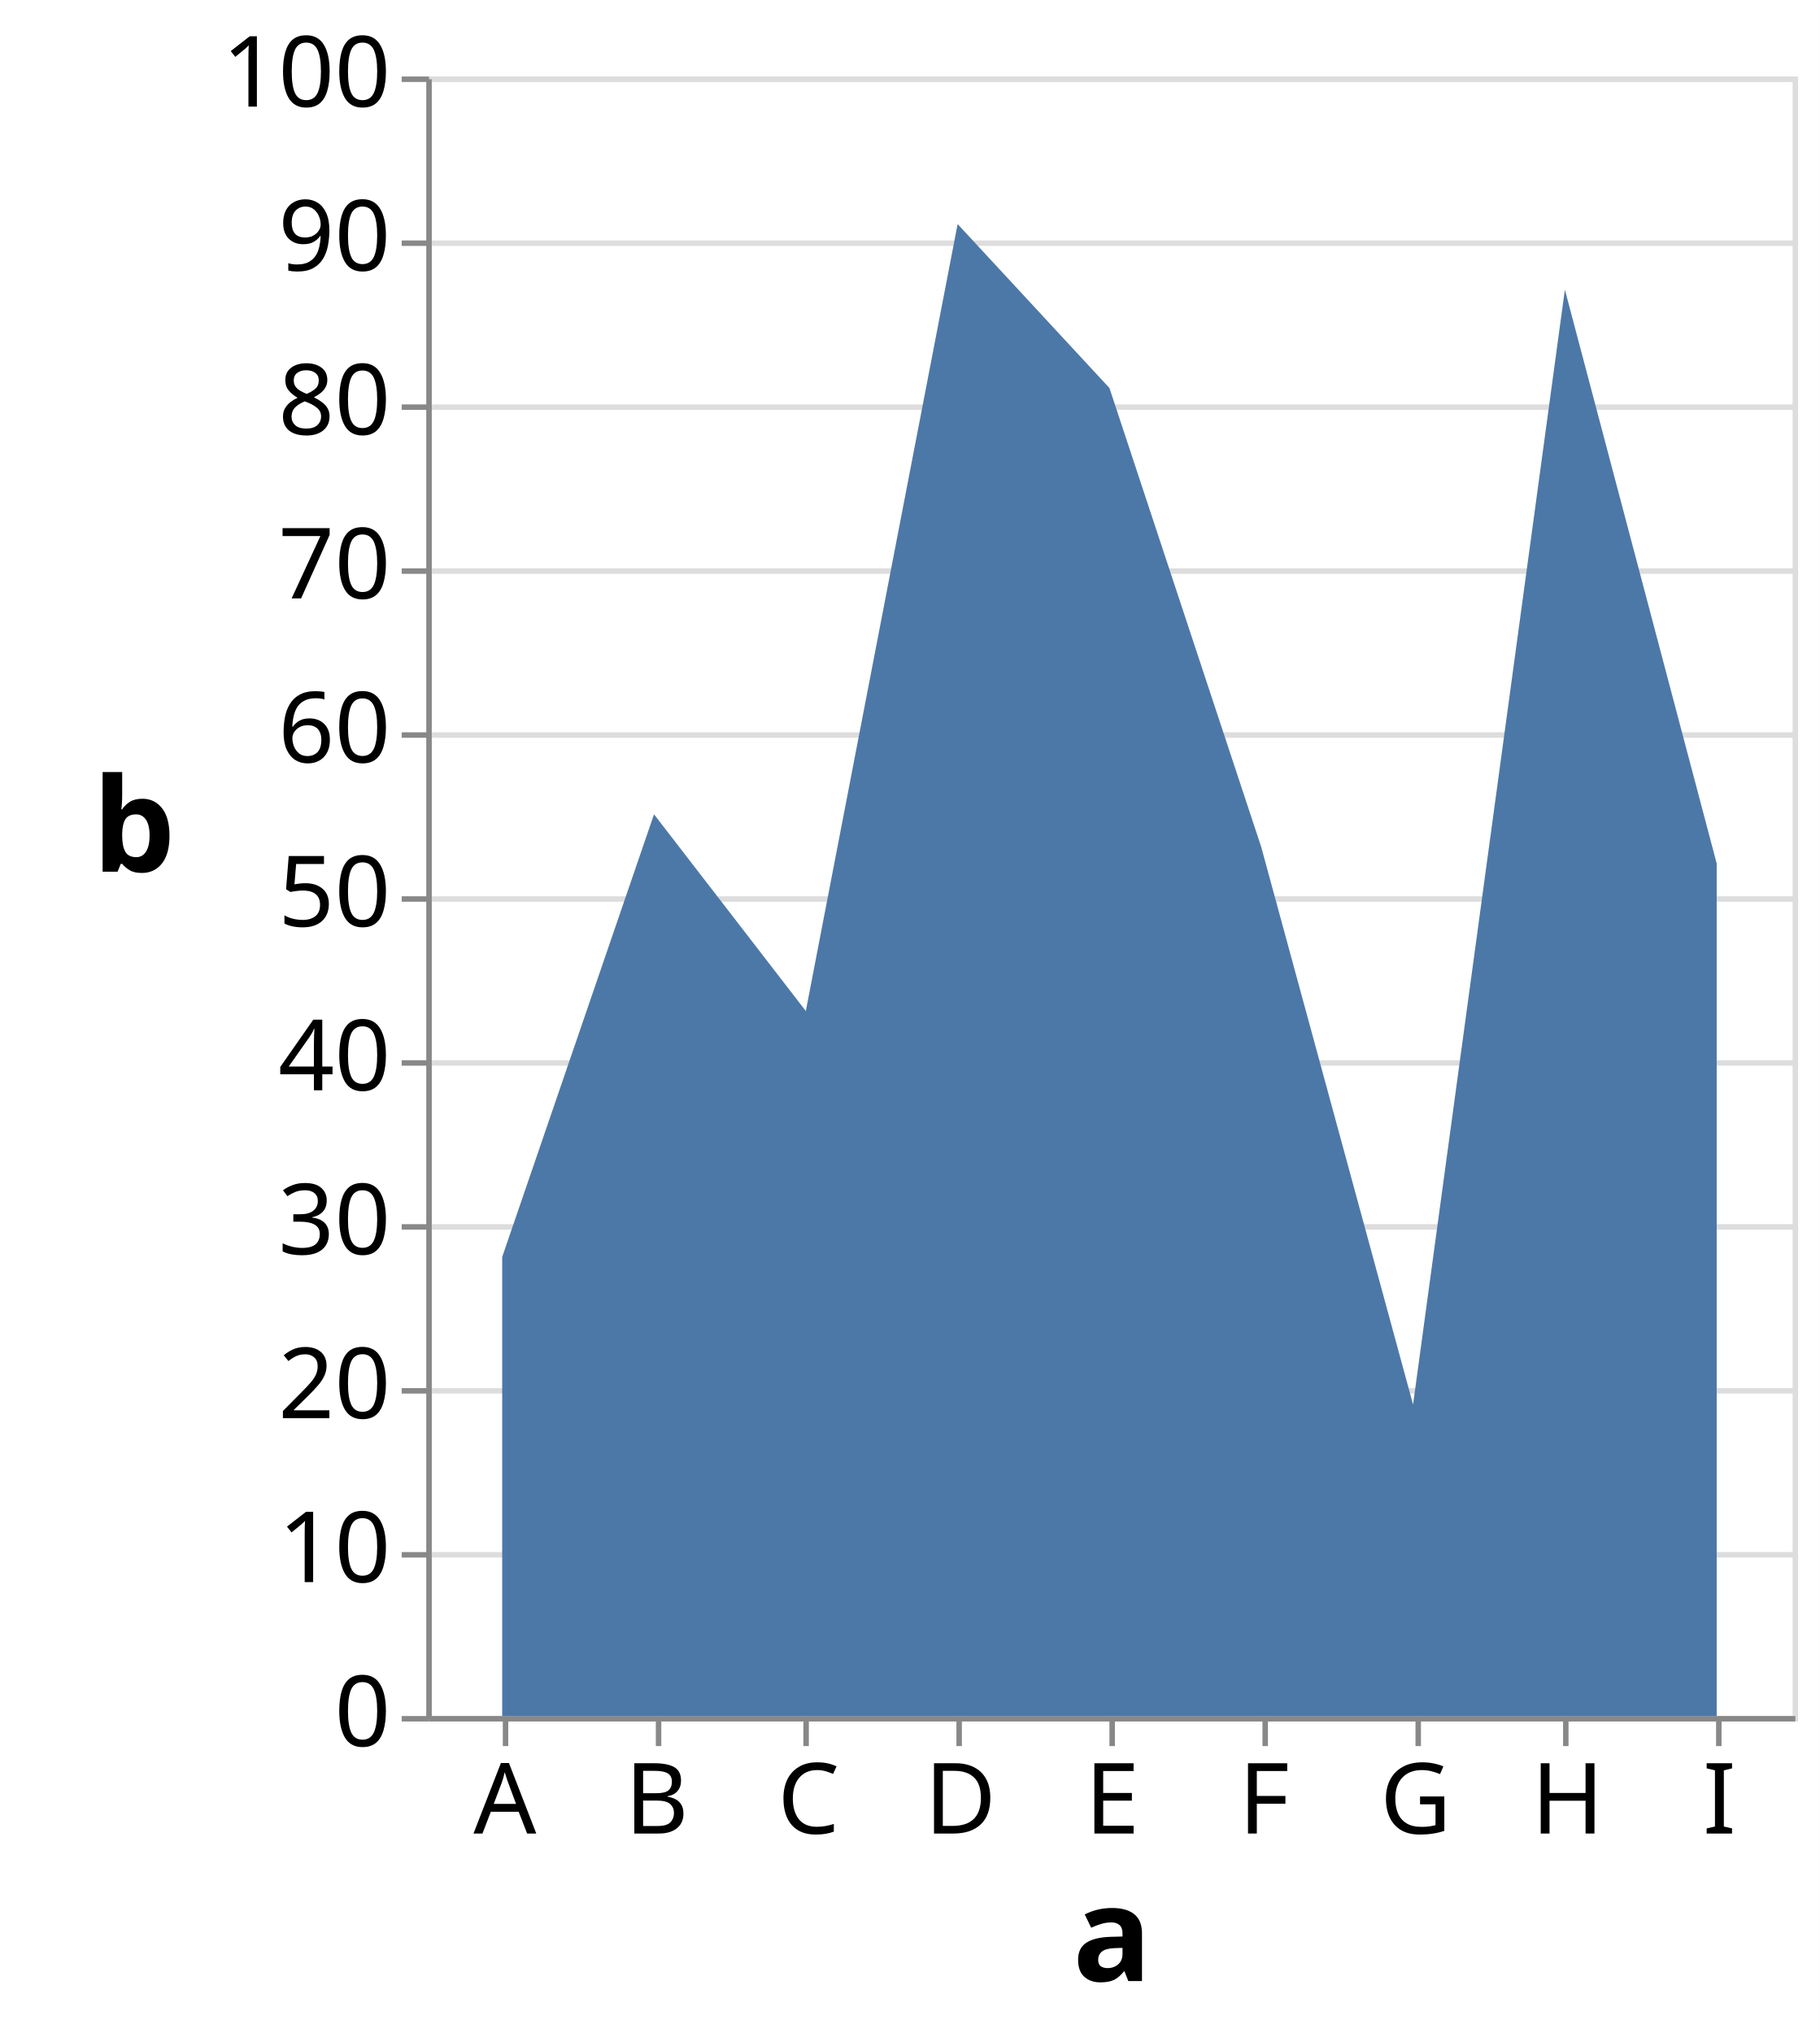
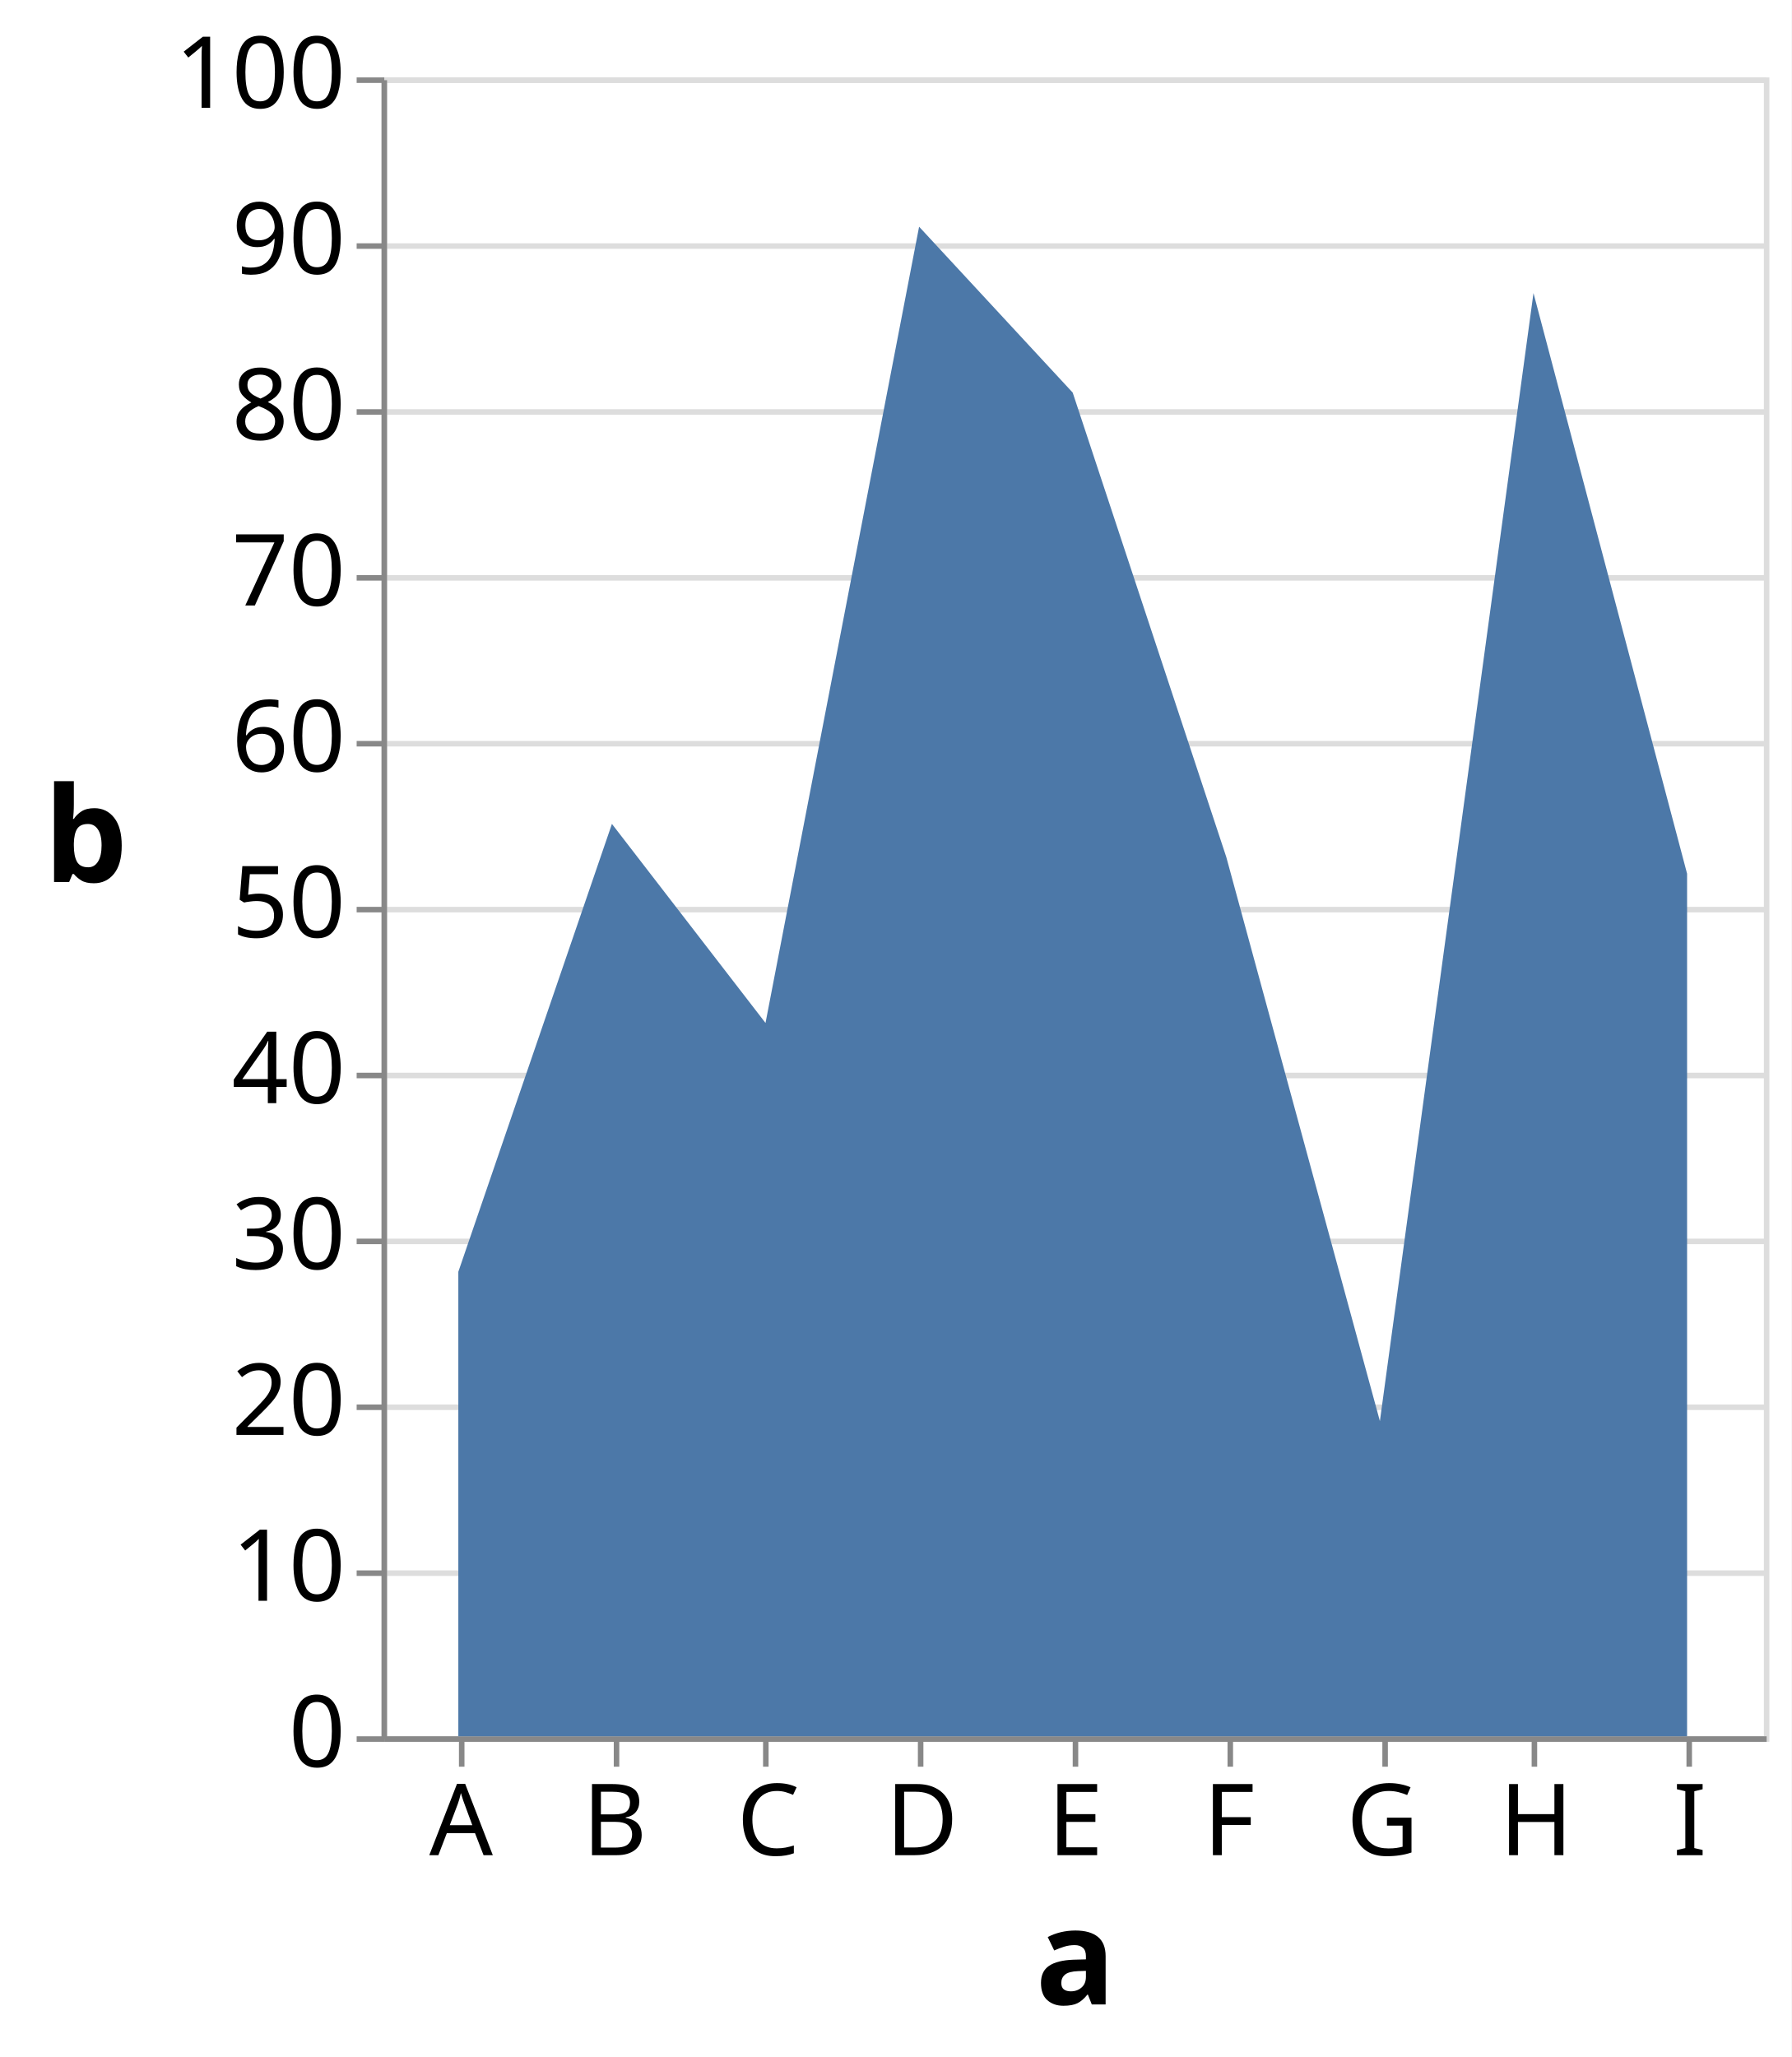
- <svg xmlns="http://www.w3.org/2000/svg" class="marks" width="333" height="372" viewBox="0 0 333 372" version="1.1">
-   <rect width="333" height="372" style="fill: white;" />
-   <g transform="translate(78,14)">
-     <g class="mark-group role-frame root">
+ <svg xmlns="http://www.w3.org/2000/svg" class="marks" width="324" height="372" viewBox="0 0 324 372" version="1.1">
+   <rect width="324" height="372" fill="white" />
+   <g fill="none" stroke-miterlimit="10" transform="translate(69,14)">
+     <g class="mark-group role-frame root" role="graphics-object" aria-roledescription="group mark container">
      <g transform="translate(0,0)">
-         <path class="background" d="M0.5,0.5h250v300h-250Z" style="fill: none; stroke: #ddd;" />
+         <path class="background" aria-hidden="true" d="M0.5,0.5h250v300h-250Z" stroke="#ddd" />
        <g>
-           <g class="mark-group role-axis">
+           <g class="mark-group role-axis" aria-hidden="true">
            <g transform="translate(0.5,0.5)">
-               <path class="background" d="M0,0h0v0h0Z" style="pointer-events: none; fill: none;" />
+               <path class="background" aria-hidden="true" d="M0,0h0v0h0Z" pointer-events="none" />
              <g>
-                 <g class="mark-rule role-axis-grid" style="pointer-events: none;">
-                   <line transform="translate(0,300)" x2="250" y2="0" style="fill: none; stroke: #ddd; stroke-width: 1; opacity: 1;" />
-                   <line transform="translate(0,270)" x2="250" y2="0" style="fill: none; stroke: #ddd; stroke-width: 1; opacity: 1;" />
-                   <line transform="translate(0,240)" x2="250" y2="0" style="fill: none; stroke: #ddd; stroke-width: 1; opacity: 1;" />
-                   <line transform="translate(0,210)" x2="250" y2="0" style="fill: none; stroke: #ddd; stroke-width: 1; opacity: 1;" />
-                   <line transform="translate(0,180)" x2="250" y2="0" style="fill: none; stroke: #ddd; stroke-width: 1; opacity: 1;" />
-                   <line transform="translate(0,150)" x2="250" y2="0" style="fill: none; stroke: #ddd; stroke-width: 1; opacity: 1;" />
-                   <line transform="translate(0,120)" x2="250" y2="0" style="fill: none; stroke: #ddd; stroke-width: 1; opacity: 1;" />
-                   <line transform="translate(0,90)" x2="250" y2="0" style="fill: none; stroke: #ddd; stroke-width: 1; opacity: 1;" />
-                   <line transform="translate(0,60)" x2="250" y2="0" style="fill: none; stroke: #ddd; stroke-width: 1; opacity: 1;" />
-                   <line transform="translate(0,30)" x2="250" y2="0" style="fill: none; stroke: #ddd; stroke-width: 1; opacity: 1;" />
-                   <line transform="translate(0,0)" x2="250" y2="0" style="fill: none; stroke: #ddd; stroke-width: 1; opacity: 1;" />
+                 <g class="mark-rule role-axis-grid" pointer-events="none">
+                   <line transform="translate(0,300)" x2="250" y2="0" stroke="#ddd" stroke-width="1" opacity="1" />
+                   <line transform="translate(0,270)" x2="250" y2="0" stroke="#ddd" stroke-width="1" opacity="1" />
+                   <line transform="translate(0,240)" x2="250" y2="0" stroke="#ddd" stroke-width="1" opacity="1" />
+                   <line transform="translate(0,210)" x2="250" y2="0" stroke="#ddd" stroke-width="1" opacity="1" />
+                   <line transform="translate(0,180)" x2="250" y2="0" stroke="#ddd" stroke-width="1" opacity="1" />
+                   <line transform="translate(0,150)" x2="250" y2="0" stroke="#ddd" stroke-width="1" opacity="1" />
+                   <line transform="translate(0,120)" x2="250" y2="0" stroke="#ddd" stroke-width="1" opacity="1" />
+                   <line transform="translate(0,90)" x2="250" y2="0" stroke="#ddd" stroke-width="1" opacity="1" />
+                   <line transform="translate(0,60)" x2="250" y2="0" stroke="#ddd" stroke-width="1" opacity="1" />
+                   <line transform="translate(0,30)" x2="250" y2="0" stroke="#ddd" stroke-width="1" opacity="1" />
+                   <line transform="translate(0,0)" x2="250" y2="0" stroke="#ddd" stroke-width="1" opacity="1" />
                </g>
              </g>
-               <path class="foreground" d="" style="pointer-events: none; display: none; fill: none;" />
+               <path class="foreground" aria-hidden="true" d="" pointer-events="none" display="none" />
            </g>
          </g>
-           <g class="mark-group role-axis">
+           <g class="mark-group role-axis" role="graphics-symbol" aria-roledescription="axis" aria-label="X-axis titled 'a' for a discrete scale with 9 values: A, B, C, D, E, ending with I">
            <g transform="translate(0.5,300.5)">
-               <path class="background" d="M0,0h0v0h0Z" style="pointer-events: none; fill: none;" />
+               <path class="background" aria-hidden="true" d="M0,0h0v0h0Z" pointer-events="none" />
              <g>
-                 <g class="mark-rule role-axis-tick" style="pointer-events: none;">
-                   <line transform="translate(14,0)" x2="0" y2="5" style="fill: none; stroke: #888; stroke-width: 1; opacity: 1;" />
-                   <line transform="translate(42,0)" x2="0" y2="5" style="fill: none; stroke: #888; stroke-width: 1; opacity: 1;" />
-                   <line transform="translate(69,0)" x2="0" y2="5" style="fill: none; stroke: #888; stroke-width: 1; opacity: 1;" />
-                   <line transform="translate(97,0)" x2="0" y2="5" style="fill: none; stroke: #888; stroke-width: 1; opacity: 1;" />
-                   <line transform="translate(125,0)" x2="0" y2="5" style="fill: none; stroke: #888; stroke-width: 1; opacity: 1;" />
-                   <line transform="translate(153,0)" x2="0" y2="5" style="fill: none; stroke: #888; stroke-width: 1; opacity: 1;" />
-                   <line transform="translate(181,0)" x2="0" y2="5" style="fill: none; stroke: #888; stroke-width: 1; opacity: 1;" />
-                   <line transform="translate(208,0)" x2="0" y2="5" style="fill: none; stroke: #888; stroke-width: 1; opacity: 1;" />
-                   <line transform="translate(236,0)" x2="0" y2="5" style="fill: none; stroke: #888; stroke-width: 1; opacity: 1;" />
+                 <g class="mark-rule role-axis-tick" pointer-events="none">
+                   <line transform="translate(14,0)" x2="0" y2="5" stroke="#888" stroke-width="1" opacity="1" />
+                   <line transform="translate(42,0)" x2="0" y2="5" stroke="#888" stroke-width="1" opacity="1" />
+                   <line transform="translate(69,0)" x2="0" y2="5" stroke="#888" stroke-width="1" opacity="1" />
+                   <line transform="translate(97,0)" x2="0" y2="5" stroke="#888" stroke-width="1" opacity="1" />
+                   <line transform="translate(125,0)" x2="0" y2="5" stroke="#888" stroke-width="1" opacity="1" />
+                   <line transform="translate(153,0)" x2="0" y2="5" stroke="#888" stroke-width="1" opacity="1" />
+                   <line transform="translate(181,0)" x2="0" y2="5" stroke="#888" stroke-width="1" opacity="1" />
+                   <line transform="translate(208,0)" x2="0" y2="5" stroke="#888" stroke-width="1" opacity="1" />
+                   <line transform="translate(236,0)" x2="0" y2="5" stroke="#888" stroke-width="1" opacity="1" />
                </g>
-                 <g class="mark-text role-axis-label" style="pointer-events: none;">
-                   <text text-anchor="middle" transform="translate(13.88889,21)" style="font-family: Raleway; font-size: 18px; fill: #000; opacity: 1;">A</text>
-                   <text text-anchor="middle" transform="translate(41.66667,21)" style="font-family: Raleway; font-size: 18px; fill: #000; opacity: 1;">B</text>
-                   <text text-anchor="middle" transform="translate(69.44444,21)" style="font-family: Raleway; font-size: 18px; fill: #000; opacity: 1;">C</text>
-                   <text text-anchor="middle" transform="translate(97.22222,21)" style="font-family: Raleway; font-size: 18px; fill: #000; opacity: 1;">D</text>
-                   <text text-anchor="middle" transform="translate(125,21)" style="font-family: Raleway; font-size: 18px; fill: #000; opacity: 1;">E</text>
-                   <text text-anchor="middle" transform="translate(152.7778,21)" style="font-family: Raleway; font-size: 18px; fill: #000; opacity: 1;">F</text>
-                   <text text-anchor="middle" transform="translate(180.5556,21)" style="font-family: Raleway; font-size: 18px; fill: #000; opacity: 1;">G</text>
-                   <text text-anchor="middle" transform="translate(208.3333,21)" style="font-family: Raleway; font-size: 18px; fill: #000; opacity: 1;">H</text>
-                   <text text-anchor="middle" transform="translate(236.1111,21)" style="font-family: Raleway; font-size: 18px; fill: #000; opacity: 1;">I</text>
+                 <g class="mark-text role-axis-label" pointer-events="none">
+                   <text text-anchor="middle" transform="translate(13.88889,21)" font-family="Raleway" font-size="18px" fill="#000" opacity="1">A</text>
+                   <text text-anchor="middle" transform="translate(41.66667,21)" font-family="Raleway" font-size="18px" fill="#000" opacity="1">B</text>
+                   <text text-anchor="middle" transform="translate(69.44444,21)" font-family="Raleway" font-size="18px" fill="#000" opacity="1">C</text>
+                   <text text-anchor="middle" transform="translate(97.22222,21)" font-family="Raleway" font-size="18px" fill="#000" opacity="1">D</text>
+                   <text text-anchor="middle" transform="translate(125,21)" font-family="Raleway" font-size="18px" fill="#000" opacity="1">E</text>
+                   <text text-anchor="middle" transform="translate(152.7778,21)" font-family="Raleway" font-size="18px" fill="#000" opacity="1">F</text>
+                   <text text-anchor="middle" transform="translate(180.5556,21)" font-family="Raleway" font-size="18px" fill="#000" opacity="1">G</text>
+                   <text text-anchor="middle" transform="translate(208.3333,21)" font-family="Raleway" font-size="18px" fill="#000" opacity="1">H</text>
+                   <text text-anchor="middle" transform="translate(236.1111,21)" font-family="Raleway" font-size="18px" fill="#000" opacity="1">I</text>
                </g>
-                 <g class="mark-rule role-axis-domain" style="pointer-events: none;">
-                   <line transform="translate(0,0)" x2="250" y2="0" style="fill: none; stroke: #888; stroke-width: 1; opacity: 1;" />
+                 <g class="mark-rule role-axis-domain" pointer-events="none">
+                   <line transform="translate(0,0)" x2="250" y2="0" stroke="#888" stroke-width="1" opacity="1" />
                </g>
-                 <g class="mark-text role-axis-title" style="pointer-events: none;">
-                   <text text-anchor="middle" transform="translate(125,48)" style="font-family: Raleway; font-size: 24px; font-weight: bold; fill: #000; opacity: 1;">a</text>
+                 <g class="mark-text role-axis-title" pointer-events="none">
+                   <text text-anchor="middle" transform="translate(125,48)" font-family="Raleway" font-size="24px" font-weight="bold" fill="#000" opacity="1">a</text>
                </g>
              </g>
-               <path class="foreground" d="" style="pointer-events: none; display: none; fill: none;" />
+               <path class="foreground" aria-hidden="true" d="" pointer-events="none" display="none" />
            </g>
          </g>
-           <g class="mark-group role-axis">
+           <g class="mark-group role-axis" role="graphics-symbol" aria-roledescription="axis" aria-label="Y-axis titled 'b' for a linear scale with values from 0 to 100">
            <g transform="translate(0.5,0.5)">
-               <path class="background" d="M0,0h0v0h0Z" style="pointer-events: none; fill: none;" />
+               <path class="background" aria-hidden="true" d="M0,0h0v0h0Z" pointer-events="none" />
              <g>
-                 <g class="mark-rule role-axis-tick" style="pointer-events: none;">
-                   <line transform="translate(0,300)" x2="-5" y2="0" style="fill: none; stroke: #888; stroke-width: 1; opacity: 1;" />
-                   <line transform="translate(0,270)" x2="-5" y2="0" style="fill: none; stroke: #888; stroke-width: 1; opacity: 1;" />
-                   <line transform="translate(0,240)" x2="-5" y2="0" style="fill: none; stroke: #888; stroke-width: 1; opacity: 1;" />
-                   <line transform="translate(0,210)" x2="-5" y2="0" style="fill: none; stroke: #888; stroke-width: 1; opacity: 1;" />
-                   <line transform="translate(0,180)" x2="-5" y2="0" style="fill: none; stroke: #888; stroke-width: 1; opacity: 1;" />
-                   <line transform="translate(0,150)" x2="-5" y2="0" style="fill: none; stroke: #888; stroke-width: 1; opacity: 1;" />
-                   <line transform="translate(0,120)" x2="-5" y2="0" style="fill: none; stroke: #888; stroke-width: 1; opacity: 1;" />
-                   <line transform="translate(0,90)" x2="-5" y2="0" style="fill: none; stroke: #888; stroke-width: 1; opacity: 1;" />
-                   <line transform="translate(0,60)" x2="-5" y2="0" style="fill: none; stroke: #888; stroke-width: 1; opacity: 1;" />
-                   <line transform="translate(0,30)" x2="-5" y2="0" style="fill: none; stroke: #888; stroke-width: 1; opacity: 1;" />
-                   <line transform="translate(0,0)" x2="-5" y2="0" style="fill: none; stroke: #888; stroke-width: 1; opacity: 1;" />
+                 <g class="mark-rule role-axis-tick" pointer-events="none">
+                   <line transform="translate(0,300)" x2="-5" y2="0" stroke="#888" stroke-width="1" opacity="1" />
+                   <line transform="translate(0,270)" x2="-5" y2="0" stroke="#888" stroke-width="1" opacity="1" />
+                   <line transform="translate(0,240)" x2="-5" y2="0" stroke="#888" stroke-width="1" opacity="1" />
+                   <line transform="translate(0,210)" x2="-5" y2="0" stroke="#888" stroke-width="1" opacity="1" />
+                   <line transform="translate(0,180)" x2="-5" y2="0" stroke="#888" stroke-width="1" opacity="1" />
+                   <line transform="translate(0,150)" x2="-5" y2="0" stroke="#888" stroke-width="1" opacity="1" />
+                   <line transform="translate(0,120)" x2="-5" y2="0" stroke="#888" stroke-width="1" opacity="1" />
+                   <line transform="translate(0,90)" x2="-5" y2="0" stroke="#888" stroke-width="1" opacity="1" />
+                   <line transform="translate(0,60)" x2="-5" y2="0" stroke="#888" stroke-width="1" opacity="1" />
+                   <line transform="translate(0,30)" x2="-5" y2="0" stroke="#888" stroke-width="1" opacity="1" />
+                   <line transform="translate(0,0)" x2="-5" y2="0" stroke="#888" stroke-width="1" opacity="1" />
                </g>
-                 <g class="mark-text role-axis-label" style="pointer-events: none;">
-                   <text text-anchor="end" transform="translate(-7,305)" style="font-family: Raleway; font-size: 18px; fill: #000; opacity: 1;">0</text>
-                   <text text-anchor="end" transform="translate(-7,275)" style="font-family: Raleway; font-size: 18px; fill: #000; opacity: 1;">10</text>
-                   <text text-anchor="end" transform="translate(-7,245)" style="font-family: Raleway; font-size: 18px; fill: #000; opacity: 1;">20</text>
-                   <text text-anchor="end" transform="translate(-7,215)" style="font-family: Raleway; font-size: 18px; fill: #000; opacity: 1;">30</text>
-                   <text text-anchor="end" transform="translate(-7,185)" style="font-family: Raleway; font-size: 18px; fill: #000; opacity: 1;">40</text>
-                   <text text-anchor="end" transform="translate(-7,155)" style="font-family: Raleway; font-size: 18px; fill: #000; opacity: 1;">50</text>
-                   <text text-anchor="end" transform="translate(-7,125)" style="font-family: Raleway; font-size: 18px; fill: #000; opacity: 1;">60</text>
-                   <text text-anchor="end" transform="translate(-7,95)" style="font-family: Raleway; font-size: 18px; fill: #000; opacity: 1;">70</text>
-                   <text text-anchor="end" transform="translate(-7,65)" style="font-family: Raleway; font-size: 18px; fill: #000; opacity: 1;">80</text>
-                   <text text-anchor="end" transform="translate(-7,35)" style="font-family: Raleway; font-size: 18px; fill: #000; opacity: 1;">90</text>
-                   <text text-anchor="end" transform="translate(-7,5)" style="font-family: Raleway; font-size: 18px; fill: #000; opacity: 1;">100</text>
+                 <g class="mark-text role-axis-label" pointer-events="none">
+                   <text text-anchor="end" transform="translate(-7,305)" font-family="Raleway" font-size="18px" fill="#000" opacity="1">0</text>
+                   <text text-anchor="end" transform="translate(-7,275)" font-family="Raleway" font-size="18px" fill="#000" opacity="1">10</text>
+                   <text text-anchor="end" transform="translate(-7,245)" font-family="Raleway" font-size="18px" fill="#000" opacity="1">20</text>
+                   <text text-anchor="end" transform="translate(-7,215)" font-family="Raleway" font-size="18px" fill="#000" opacity="1">30</text>
+                   <text text-anchor="end" transform="translate(-7,185)" font-family="Raleway" font-size="18px" fill="#000" opacity="1">40</text>
+                   <text text-anchor="end" transform="translate(-7,155)" font-family="Raleway" font-size="18px" fill="#000" opacity="1">50</text>
+                   <text text-anchor="end" transform="translate(-7,125)" font-family="Raleway" font-size="18px" fill="#000" opacity="1">60</text>
+                   <text text-anchor="end" transform="translate(-7,95)" font-family="Raleway" font-size="18px" fill="#000" opacity="1">70</text>
+                   <text text-anchor="end" transform="translate(-7,65)" font-family="Raleway" font-size="18px" fill="#000" opacity="1">80</text>
+                   <text text-anchor="end" transform="translate(-7,35)" font-family="Raleway" font-size="18px" fill="#000" opacity="1">90</text>
+                   <text text-anchor="end" transform="translate(-7,5)" font-family="Raleway" font-size="18px" fill="#000" opacity="1">100</text>
                </g>
-                 <g class="mark-rule role-axis-domain" style="pointer-events: none;">
-                   <line transform="translate(0,300)" x2="0" y2="-300" style="fill: none; stroke: #888; stroke-width: 1; opacity: 1;" />
+                 <g class="mark-rule role-axis-domain" pointer-events="none">
+                   <line transform="translate(0,300)" x2="0" y2="-300" stroke="#888" stroke-width="1" opacity="1" />
                </g>
-                 <g class="mark-text role-axis-title" style="pointer-events: none;">
-                   <text text-anchor="middle" transform="translate(-54,145)" style="font-family: Raleway; font-size: 24px; font-weight: bold; fill: #000; opacity: 1;">b</text>
+                 <g class="mark-text role-axis-title" pointer-events="none">
+                   <text text-anchor="middle" transform="translate(-54,145)" font-family="Raleway" font-size="24px" font-weight="bold" fill="#000" opacity="1">b</text>
                </g>
              </g>
-               <path class="foreground" d="" style="pointer-events: none; display: none; fill: none;" />
+               <path class="foreground" aria-hidden="true" d="" pointer-events="none" display="none" />
            </g>
          </g>
-           <g class="mark-area role-mark marks">
-             <path d="M13.889,216L41.667,135L69.444,171L97.222,27L125,57L152.778,141L180.556,243L208.333,39L236.111,144L236.111,300L208.333,300L180.556,300L152.778,300L125,300L97.222,300L69.444,300L41.667,300L13.889,300Z" style="fill: #4c78a8;" />
+           <g class="mark-area role-mark marks" role="graphics-object" aria-roledescription="area mark container">
+             <path aria-label="a: A; b: 28" role="graphics-symbol" aria-roledescription="area mark" d="M13.889,216L41.667,135L69.444,171L97.222,27L125,57L152.778,141L180.556,243L208.333,39L236.111,144L236.111,300L208.333,300L180.556,300L152.778,300L125,300L97.222,300L69.444,300L41.667,300L13.889,300Z" fill="#4c78a8" />
          </g>
        </g>
-         <path class="foreground" d="" style="display: none; fill: none;" />
+         <path class="foreground" aria-hidden="true" d="" display="none" />
      </g>
    </g>
  </g>
</svg>
